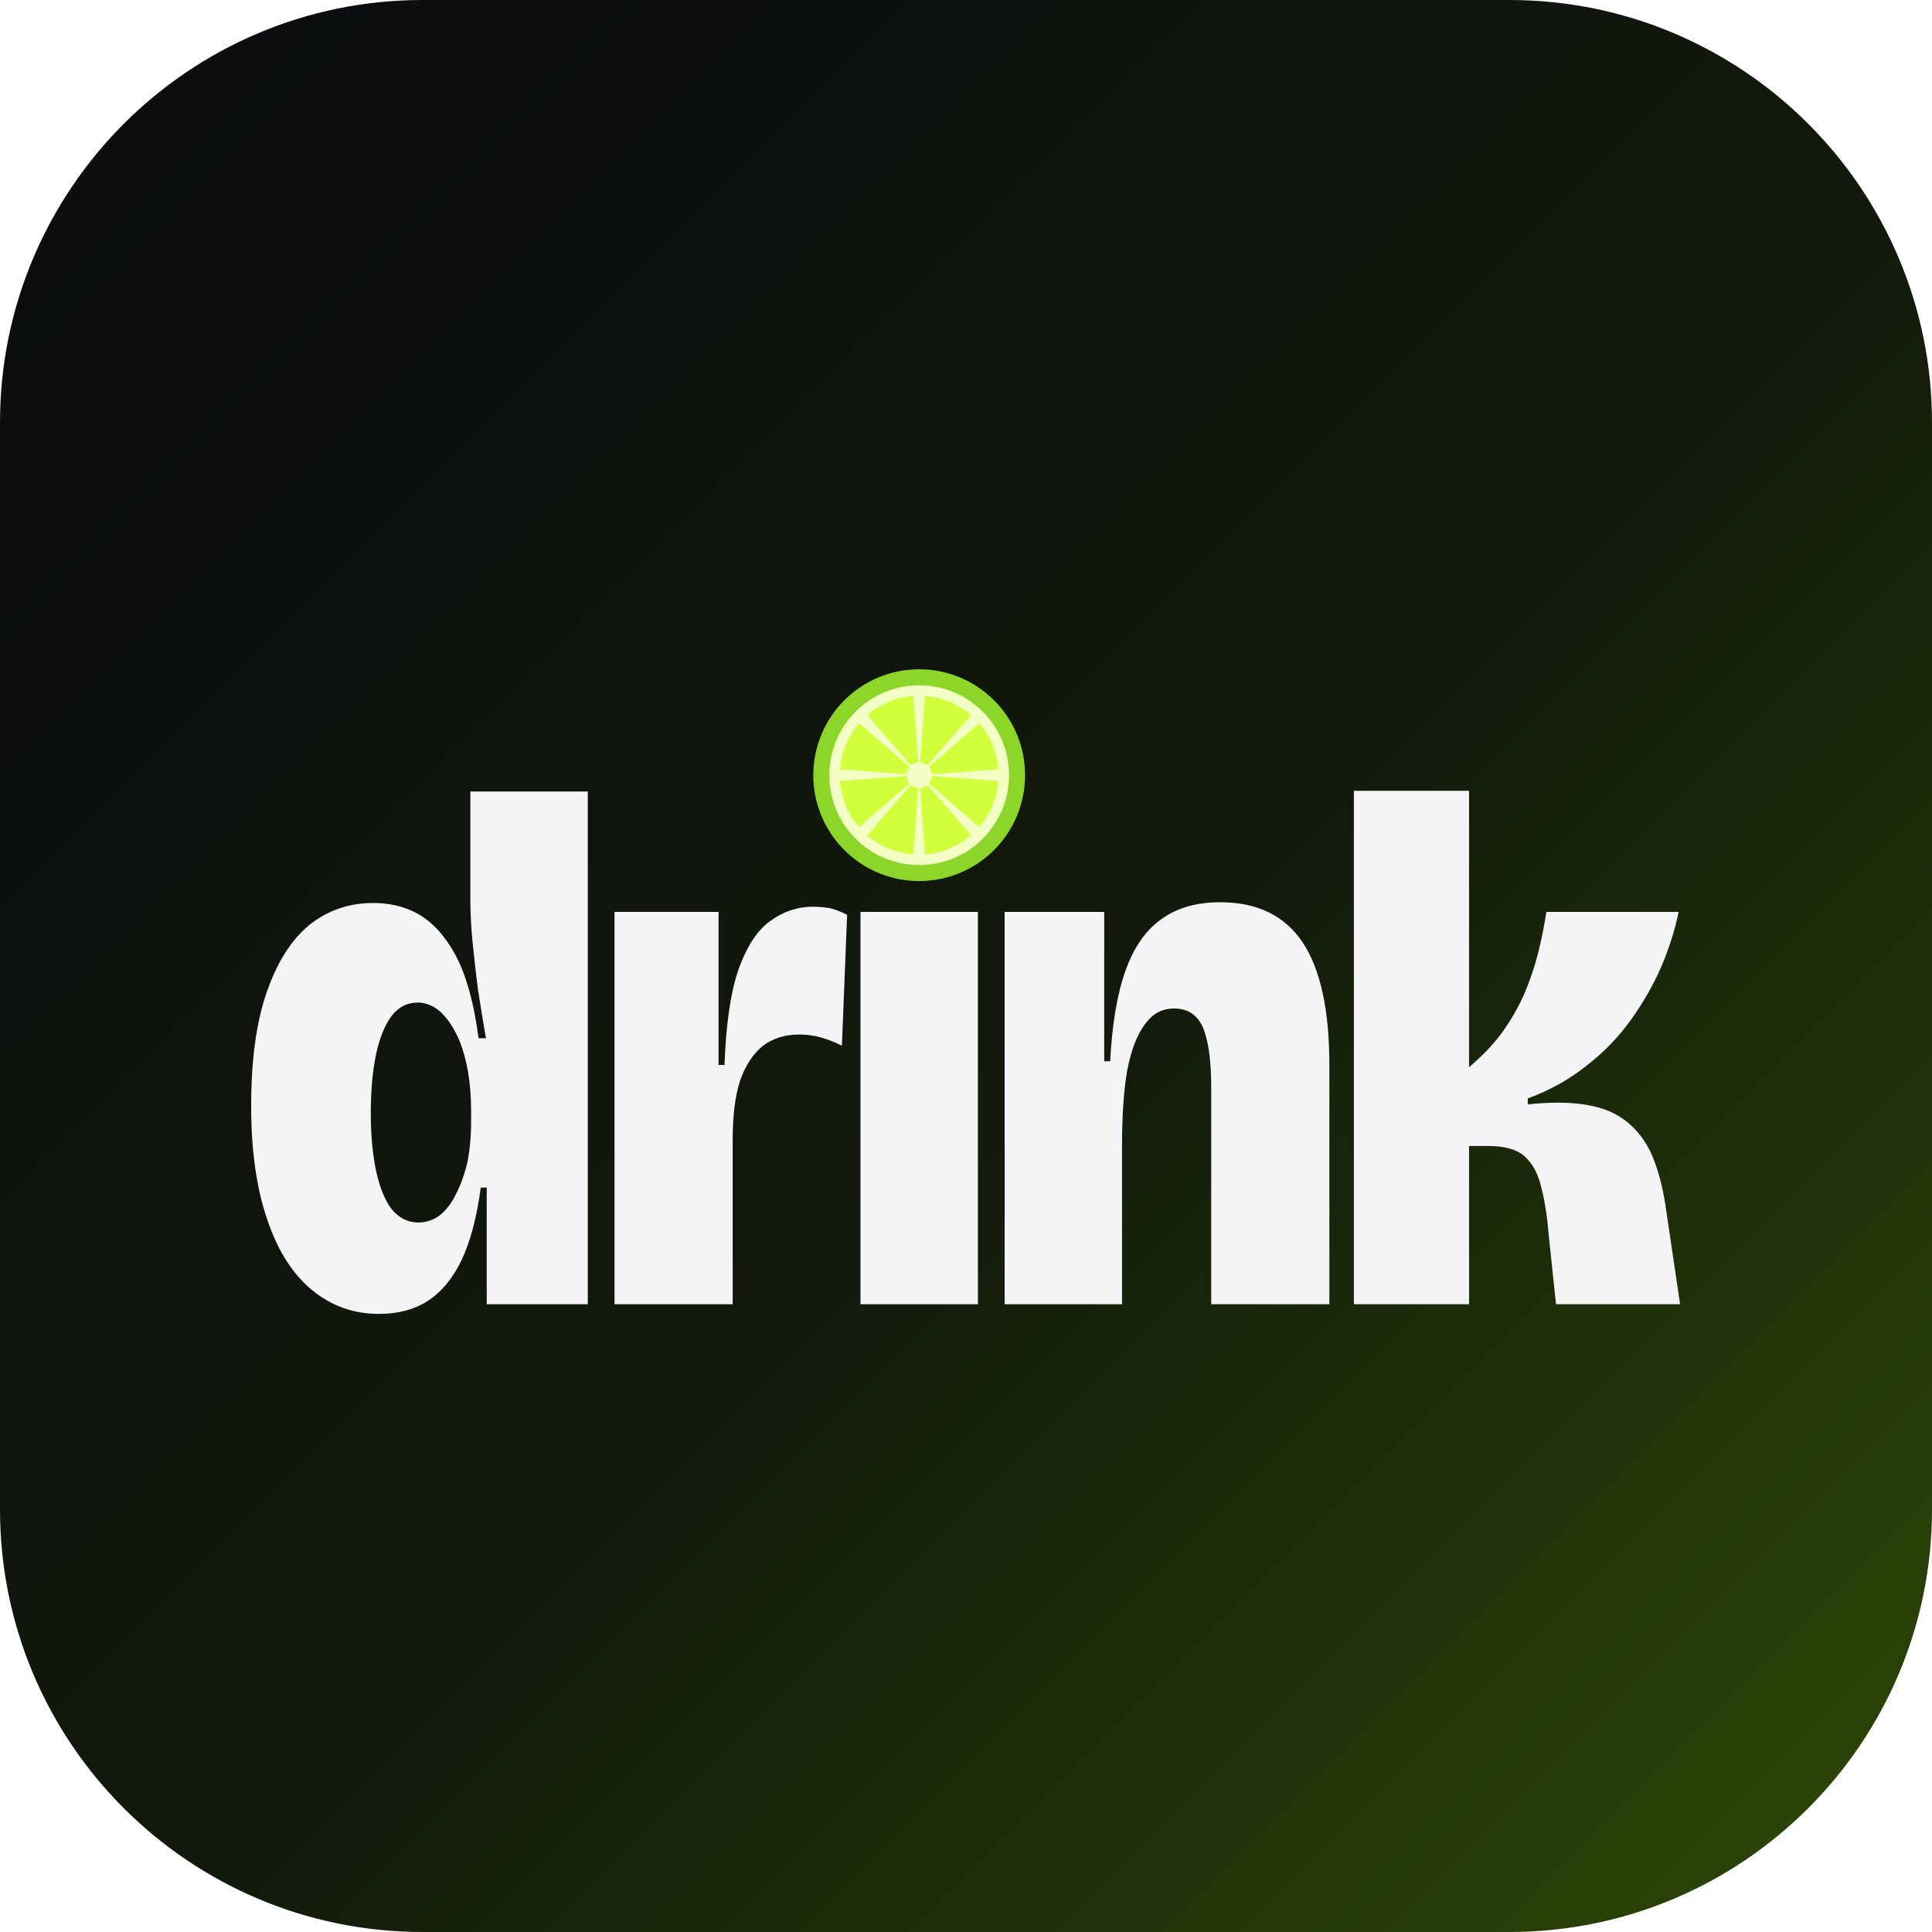
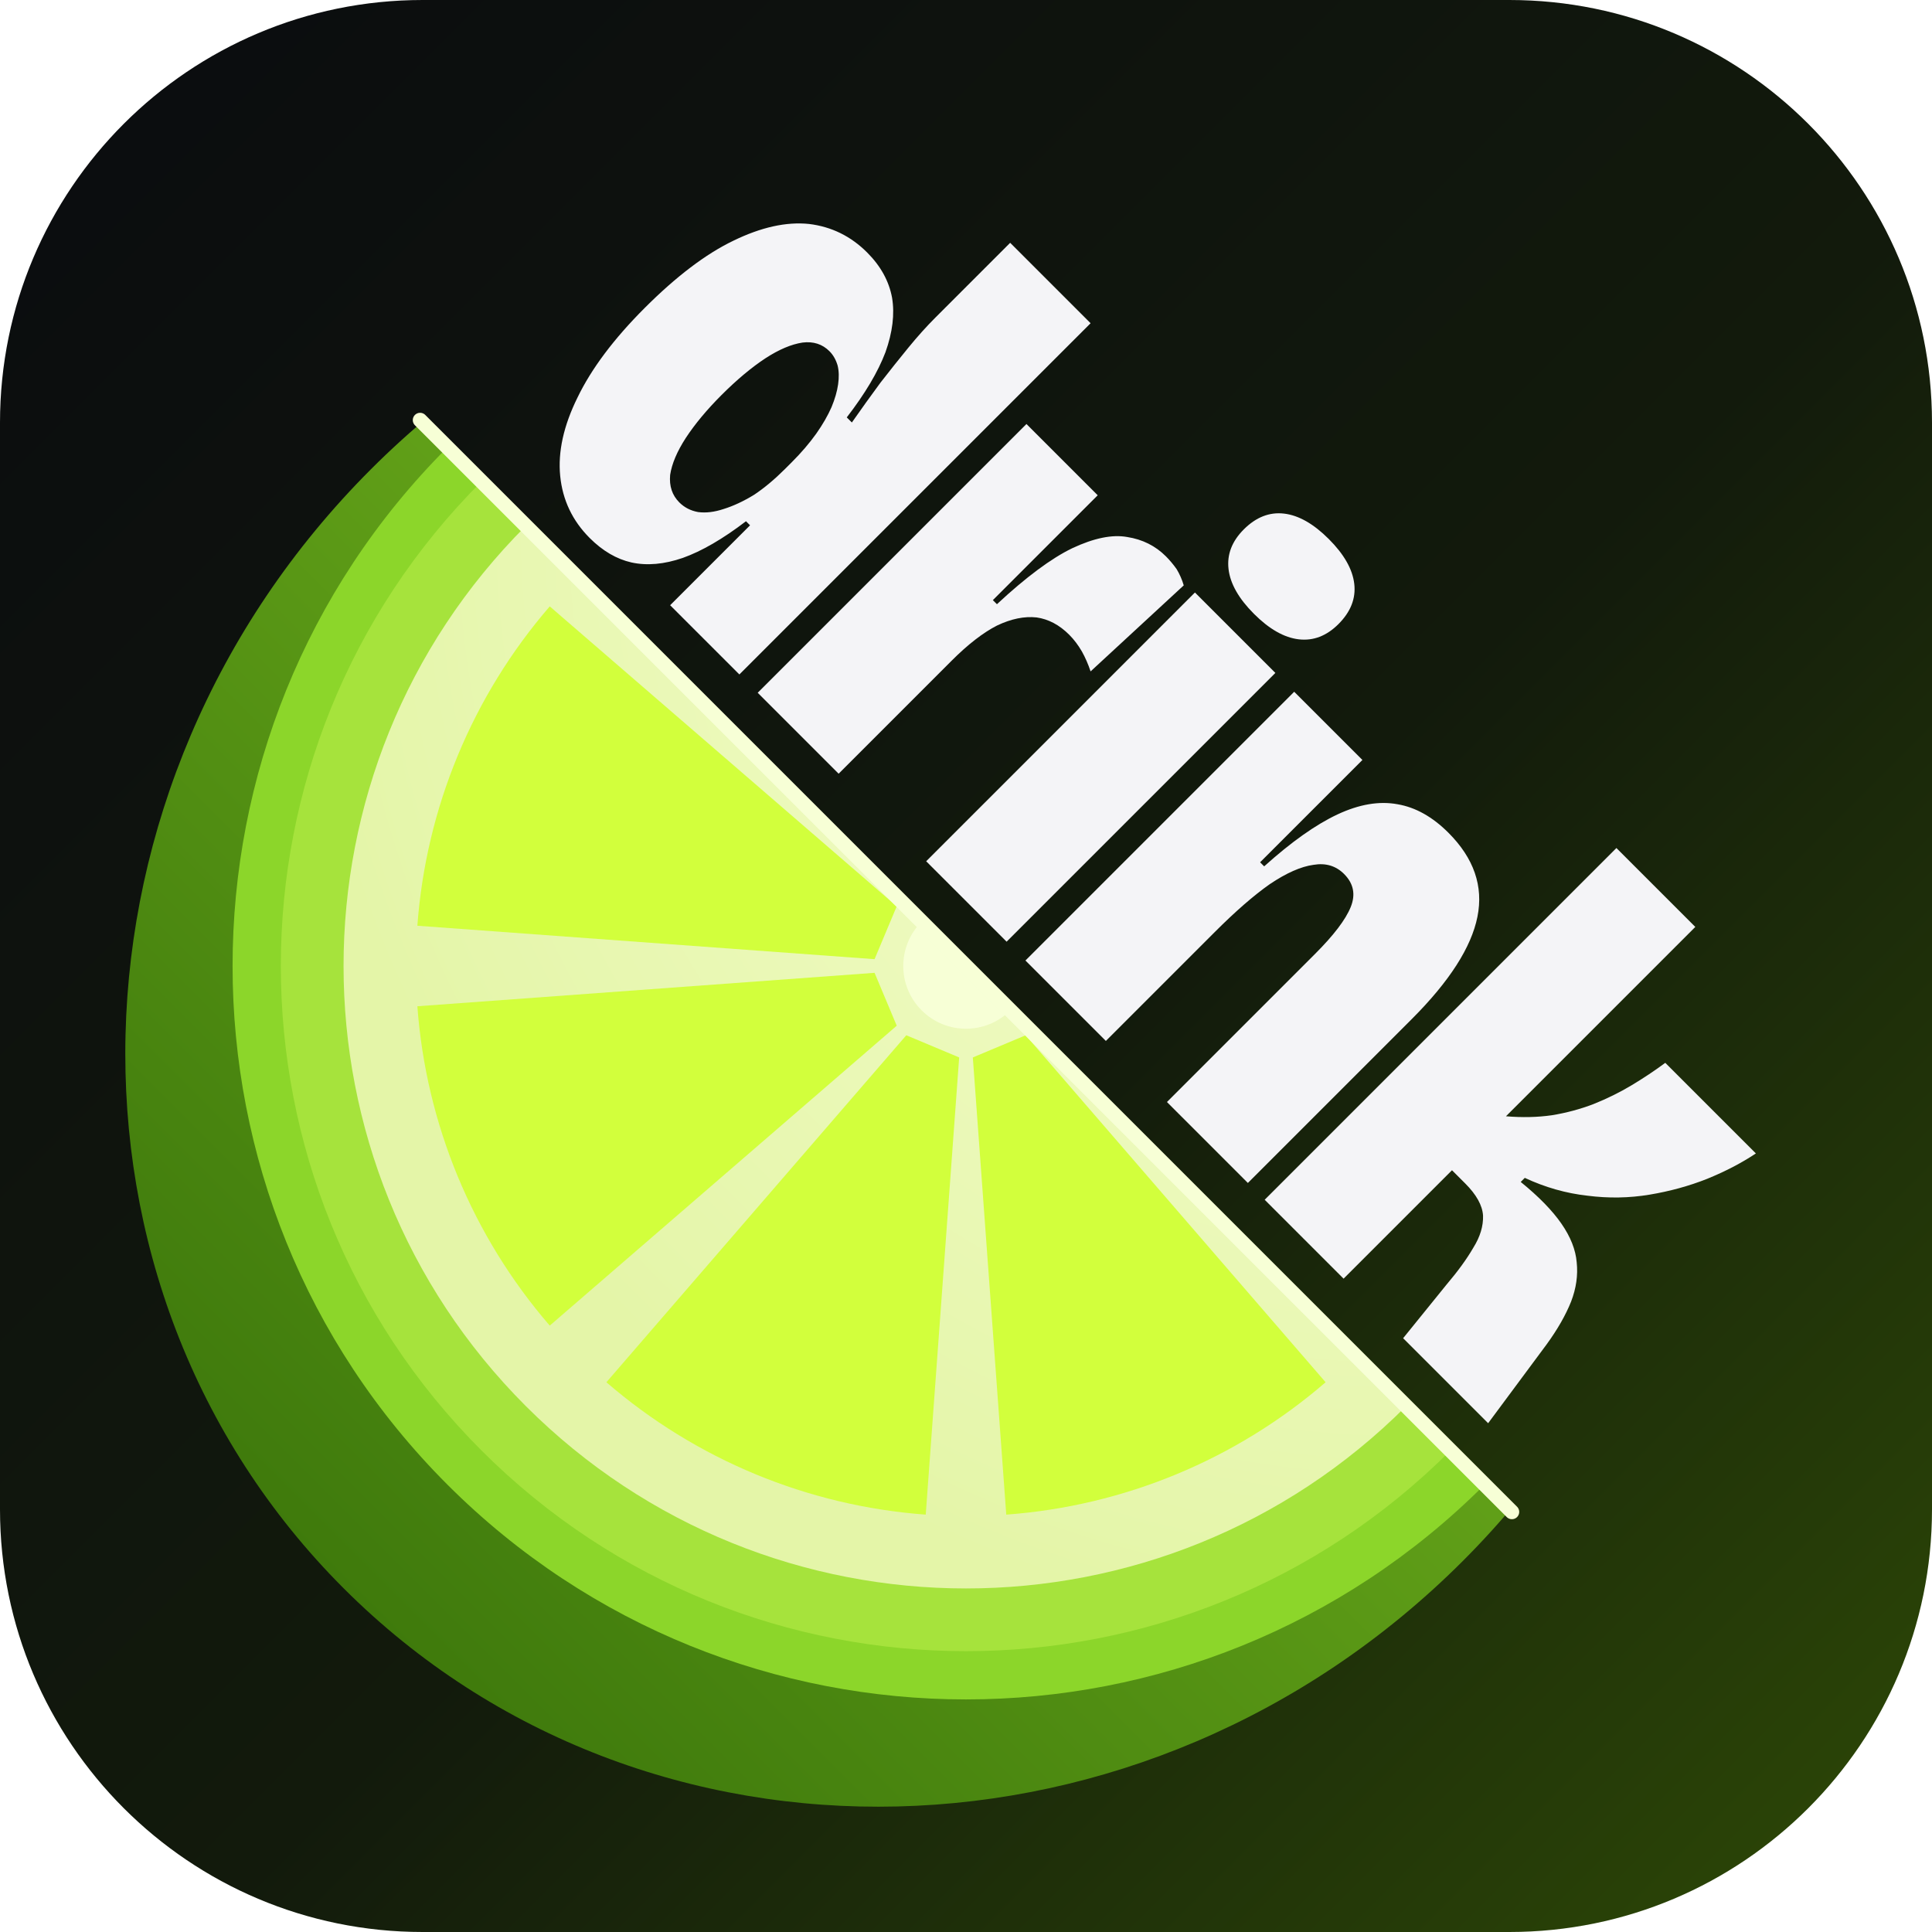
<svg xmlns="http://www.w3.org/2000/svg" viewBox="0 0 512 512">
  <defs>
    <linearGradient id="g" x1="0" y1="0" x2="1" y2="1">
      <stop offset="0" stop-color="#0A0B0F" />
      <stop offset=".55" stop-color="#121A0C" />
      <stop offset="1" stop-color="#2E4A06" />
    </linearGradient>
+     <clipPath id="ic-corte">
+       <path d="M56 500H944V981H56Z" />
+     </clipPath>
+     <linearGradient id="ic-casca" x1="0" y1="0" x2="0" y2="1">
+       <stop offset="0" stop-color="#7DBF22" />
+       <stop offset="1" stop-color="#3F7A0C" />
+     </linearGradient>
+     <radialGradient id="ic-branco" cx=".5" cy="0" r=".9">
+       <stop offset="0" stop-color="#F7FFD6" />
+       <stop offset="1" stop-color="#E4F5A8" />
+     </radialGradient>
  </defs>
  <rect width="512" height="512" rx="112" fill="url(#g)" />
-   <g transform="translate(66.56 175.892) scale(0.196923) translate(-18 862)">
-     <path fill="#F4F4F7" d="M190 13Q139 13 100 -19Q61 -51 40 -113Q18 -176 18 -267Q18 -360 39 -420Q60 -481 97 -511Q134 -540 182 -540Q222 -540 251 -520Q279 -500 298 -460Q316 -420 324 -358H334Q328 -392 323 -425Q319 -457 316 -487Q313 -517 313 -543V-690H471V-216V0H335V-157H327Q319 -97 301 -59Q283 -22 255 -4Q228 13 190 13ZM243 -110Q258 -110 271 -119Q284 -129 293 -147Q303 -166 309 -191Q314 -216 314 -247V-260Q314 -288 310 -312Q306 -335 299 -353Q292 -370 283 -382Q274 -394 264 -400Q253 -406 242 -406Q221 -406 207 -388Q193 -369 186 -336Q179 -302 179 -257Q179 -214 186 -180Q193 -147 207 -128Q222 -110 243 -110ZM507 0V-292V-528H647V-322H655Q658 -405 674 -451Q691 -498 717 -516Q743 -535 774 -535Q785 -535 797 -533Q809 -530 820 -524L813 -348Q799 -355 785 -359Q770 -363 756 -363Q727 -363 707 -348Q687 -332 676 -301Q666 -270 666 -222V0ZM838 0V-528H996V0ZM1032 0V-311V-528H1166V-327H1174Q1178 -403 1195 -450Q1212 -497 1244 -519Q1275 -541 1322 -541Q1397 -541 1433 -487Q1469 -433 1469 -322V0H1310V-291Q1310 -346 1299 -372Q1288 -398 1260 -398Q1236 -398 1221 -377Q1205 -356 1197 -315Q1190 -275 1190 -214V0ZM1502 0V-691H1657V-319Q1683 -341 1701 -365Q1719 -390 1731 -417Q1743 -445 1750 -473Q1757 -501 1761 -528H1939Q1932 -493 1916 -455Q1900 -418 1875 -383Q1850 -348 1815 -321Q1780 -293 1736 -277V-269Q1784 -274 1817 -268Q1850 -262 1870 -245Q1891 -228 1903 -201Q1915 -173 1921 -135L1941 0H1774L1764 -95Q1761 -132 1754 -158Q1748 -184 1732 -199Q1716 -213 1683 -213H1657V0Z" />
-     <g transform="translate(767 -862) scale(9.375)">
-       <circle cx="16" cy="16" r="15.2" fill="#8CD62A" />
-       <circle cx="16" cy="16" r="12.9" fill="#F3FFC4" />
-       <path fill="#D2FF3C" d="M16.14 14.11L16.83 4.63A11.4 11.4 0 0 1 23.45 7.37L17.24 14.56ZM17.44 14.76L24.63 8.55A11.4 11.4 0 0 1 27.37 15.17L17.89 15.86ZM17.89 16.14L27.37 16.83A11.4 11.4 0 0 1 24.63 23.45L17.44 17.24ZM17.24 17.44L23.45 24.63A11.4 11.4 0 0 1 16.83 27.37L16.14 17.89ZM15.86 17.89L15.17 27.37A11.4 11.4 0 0 1 8.55 24.63L14.76 17.44ZM14.56 17.24L7.37 23.45A11.4 11.4 0 0 1 4.63 16.83L14.11 16.14ZM14.11 15.86L4.63 15.17A11.4 11.4 0 0 1 7.37 8.55L14.56 14.76ZM14.76 14.56L8.55 7.37A11.4 11.4 0 0 1 15.17 4.63L15.86 14.11Z" />
+   <g transform="translate(-20.48 -20.48) scale(0.55296) rotate(45 500 500)">
+     <g clip-path="url(#ic-corte)">
+       <ellipse cx="500" cy="533.3" rx="370" ry="388.5" fill="url(#ic-casca)" />
+       <g transform="translate(130 130) scale(23.125)">
+         <circle cx="16" cy="16" r="15.2" fill="#8CD62A" />
+         <circle cx="16" cy="16" r="14.2" fill="#A6E33C" />
+         <circle cx="16" cy="16" r="12.9" fill="url(#ic-branco)" />
+         <path fill="#D2FF3C" d="M16.14 14.11L16.83 4.63A11.4 11.4 0 0 1 23.45 7.37L17.24 14.56ZM17.44 14.76L24.63 8.55A11.4 11.4 0 0 1 27.37 15.17L17.89 15.86ZM17.89 16.14L27.37 16.83A11.4 11.4 0 0 1 24.63 23.45L17.44 17.24ZM17.24 17.44L23.45 24.63A11.4 11.4 0 0 1 16.83 27.37L16.14 17.89ZM15.86 17.89L15.17 27.37A11.4 11.4 0 0 1 8.55 24.63L14.76 17.44ZM14.56 17.24L7.37 23.45A11.4 11.4 0 0 1 4.63 16.83L14.11 16.14ZM14.11 15.86L4.63 15.17A11.4 11.4 0 0 1 7.37 8.55L14.56 14.76ZM14.76 14.56L8.55 7.37A11.4 11.4 0 0 1 15.17 4.63L15.86 14.11Z" />
+         <circle cx="16" cy="16" r="1.3" fill="#F7FFD6" />
+       </g>
+     </g>
+     <path d="M130 500H870" stroke="#F7FFD6" stroke-width="7" stroke-linecap="round" />
+     <g transform="translate(500 478) scale(0.345) translate(-980 0)">
+       <path style="fill:#F4F4F7;stroke:none" d="M190 13Q139 13 100 -19Q61 -51 40 -113Q18 -176 18 -267Q18 -360 39 -420Q60 -481 97 -511Q134 -540 182 -540Q222 -540 251 -520Q279 -500 298 -460Q316 -420 324 -358H334Q328 -392 323 -425Q319 -457 316 -487Q313 -517 313 -543V-690H471V-216V0H335V-157H327Q319 -97 301 -59Q283 -22 255 -4Q228 13 190 13ZM243 -110Q258 -110 271 -119Q284 -129 293 -147Q303 -166 309 -191Q314 -216 314 -247V-260Q314 -288 310 -312Q306 -335 299 -353Q292 -370 283 -382Q274 -394 264 -400Q253 -406 242 -406Q221 -406 207 -388Q193 -369 186 -336Q179 -302 179 -257Q179 -214 186 -180Q193 -147 207 -128Q222 -110 243 -110ZM507 0V-292V-528H647V-322H655Q658 -405 674 -451Q691 -498 717 -516Q743 -535 774 -535Q785 -535 797 -533Q809 -530 820 -524L813 -348Q799 -355 785 -359Q770 -363 756 -363Q727 -363 707 -348Q687 -332 676 -301Q666 -270 666 -222V0ZM838 0V-528H996V0ZM917 -565Q872 -565 848 -584Q824 -603 824 -638Q824 -674 848 -693Q872 -712 917 -712Q962 -712 986 -693Q1010 -674 1010 -638Q1010 -603 986 -584Q962 -565 917 -565ZM1033 0V-311V-528H1167V-327H1175Q1179 -403 1196 -450Q1213 -497 1245 -519Q1276 -541 1323 -541Q1398 -541 1434 -487Q1470 -433 1470 -322V0H1311V-291Q1311 -346 1300 -372Q1289 -398 1261 -398Q1237 -398 1222 -377Q1206 -356 1198 -315Q1191 -275 1191 -214V0ZM1503 0V-691H1658V-319Q1684 -341 1702 -365Q1720 -390 1732 -417Q1744 -445 1751 -473Q1758 -501 1762 -528H1940Q1933 -493 1917 -455Q1901 -418 1876 -383Q1851 -348 1816 -321Q1781 -293 1737 -277V-269Q1785 -274 1818 -268Q1851 -262 1871 -245Q1892 -228 1904 -201Q1916 -173 1922 -135L1942 0H1775L1765 -95Q1762 -132 1755 -158Q1749 -184 1733 -199Q1717 -213 1684 -213H1658V0Z" />
    </g>
  </g>
</svg>
